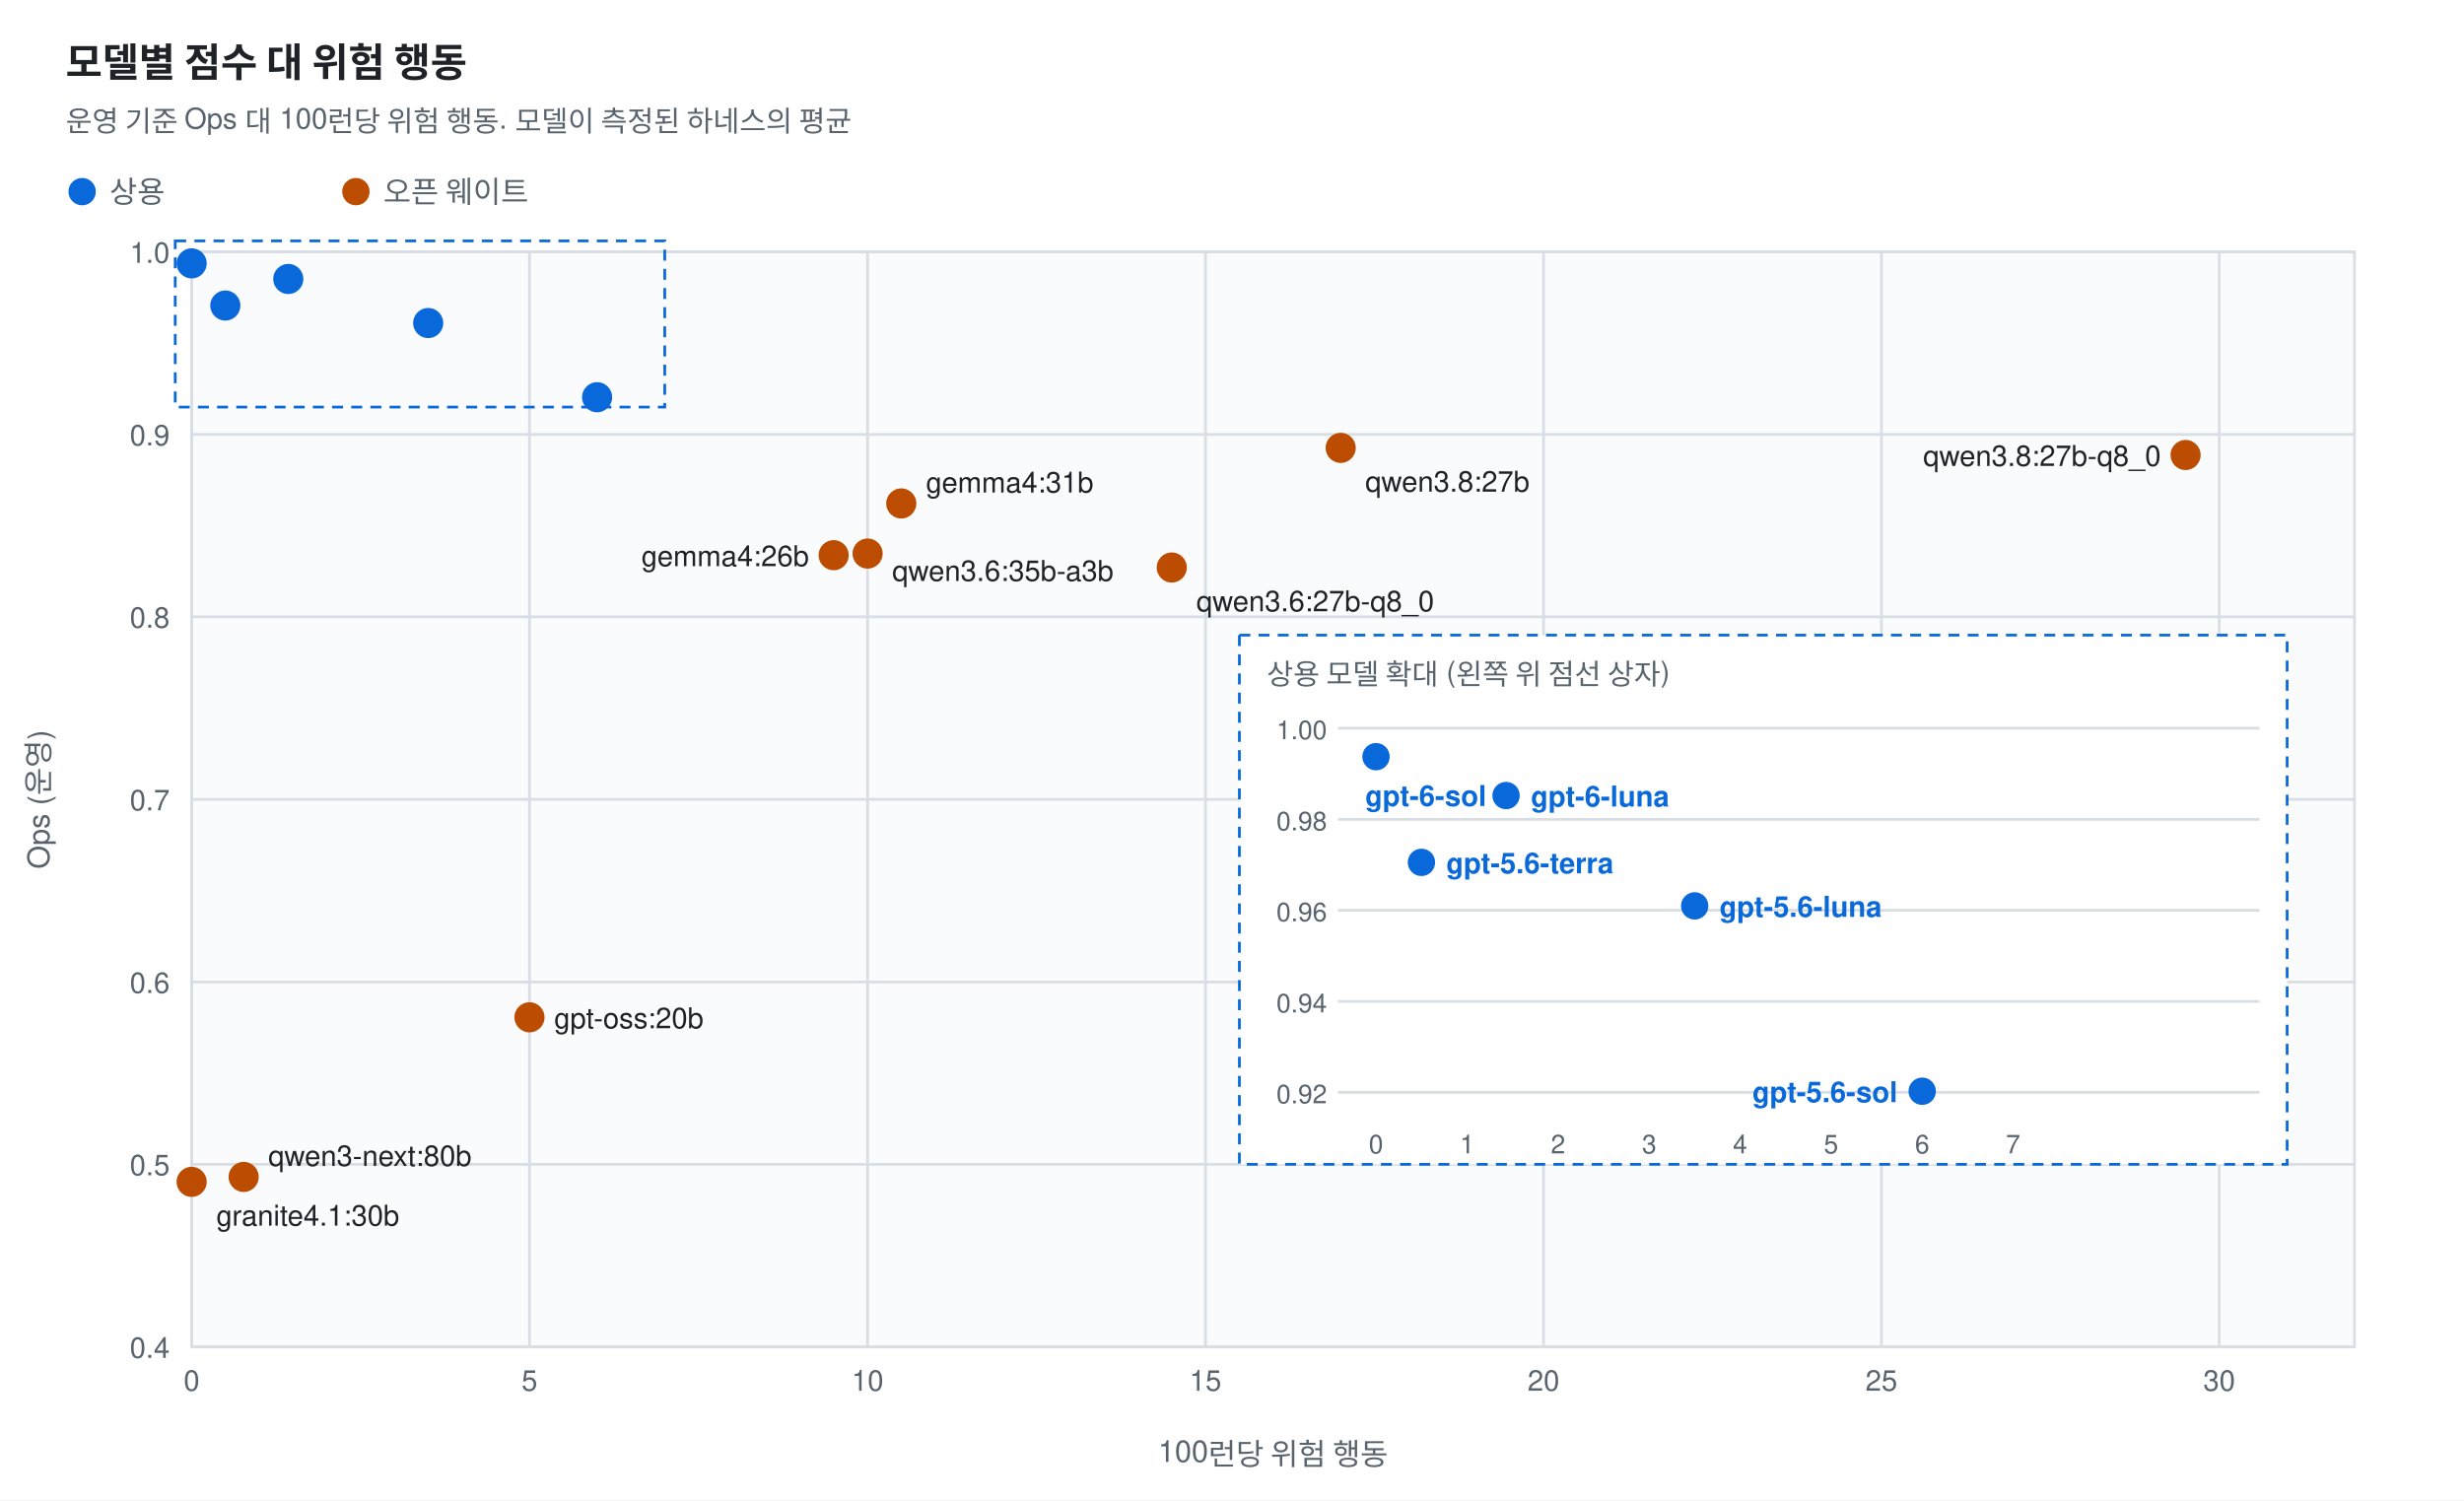
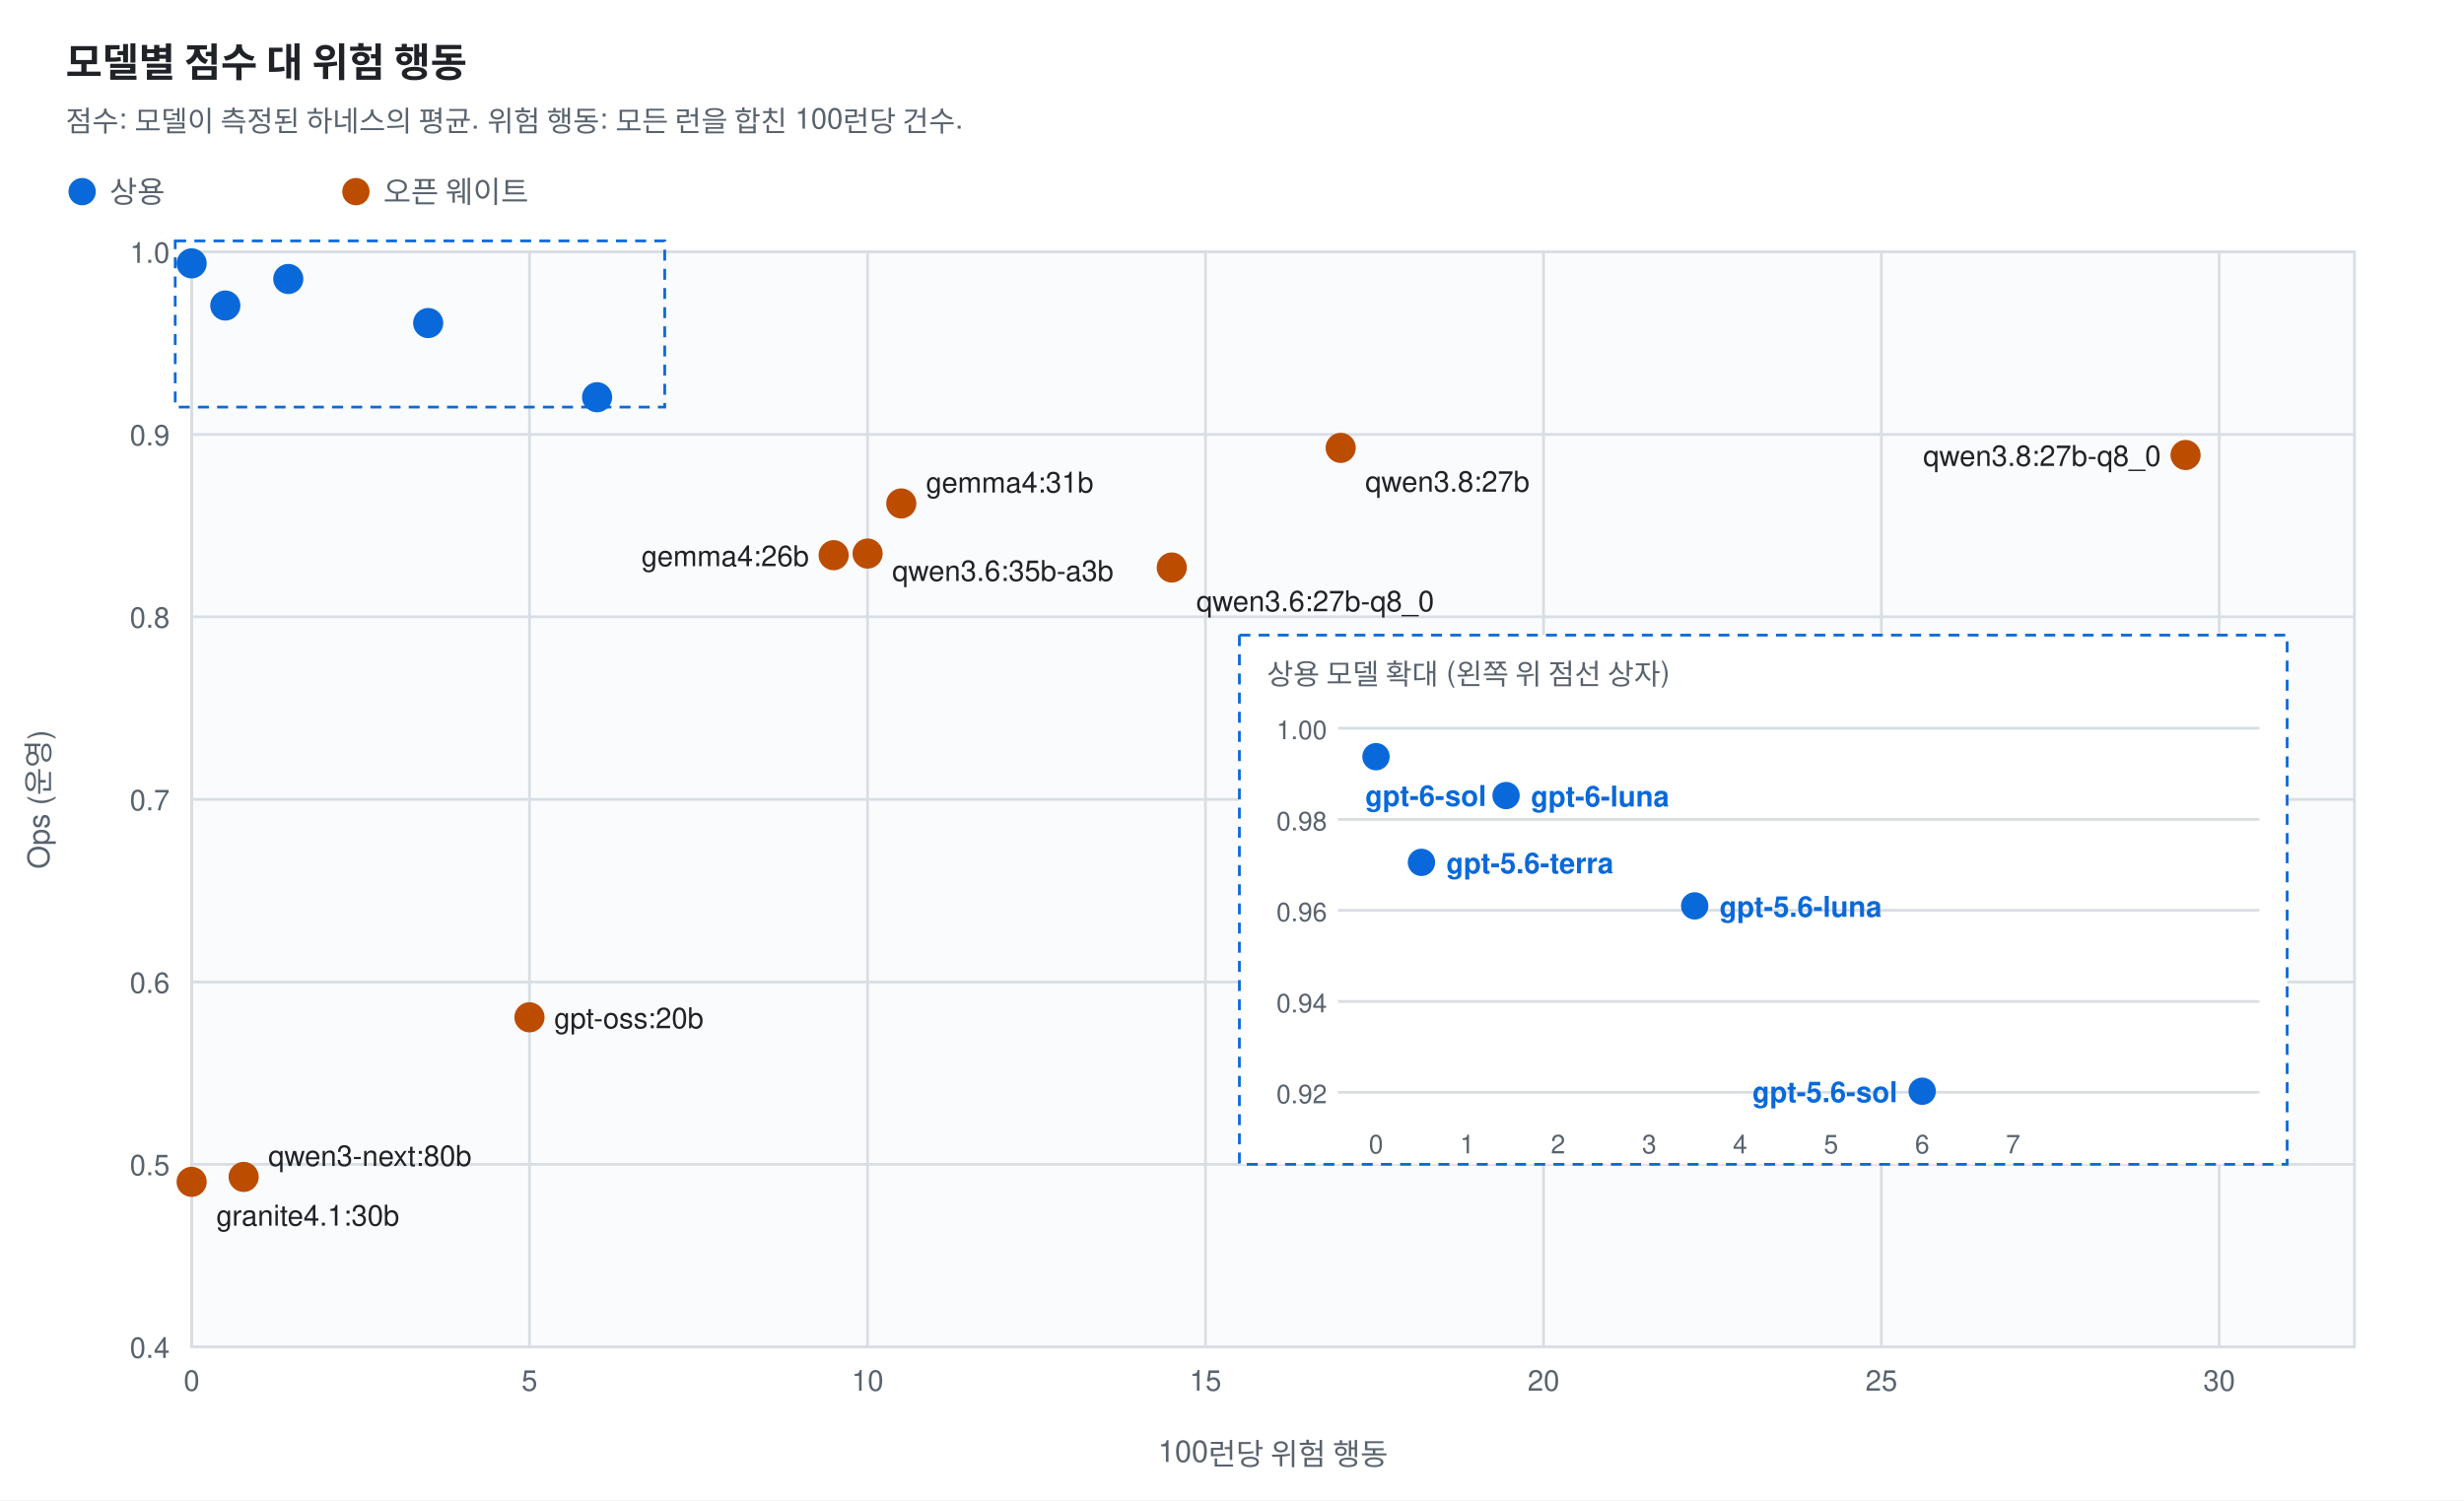
<svg xmlns="http://www.w3.org/2000/svg" width="900" height="548" viewBox="0 0 900 548" font-family="-apple-system, BlinkMacSystemFont, 'Segoe UI', 'Apple SD Gothic Neo', 'Malgun Gothic', 'Noto Sans KR', Helvetica, Arial, sans-serif" role="img" aria-label="모델별 점수 대 위험 행동">
  <rect width="900" height="548" fill="#ffffff" />
  <rect x="70" y="92" width="790" height="400" fill="#fafbfc" stroke="#d8dee4" />
  <line x1="70.0" y1="92.0" x2="70.0" y2="492.0" stroke="#d8dee4" stroke-width="1" />
  <text x="70.0" y="508.0" font-size="10.5" fill="#59636e" text-anchor="middle" font-weight="normal">0</text>
  <line x1="193.4" y1="92.0" x2="193.4" y2="492.0" stroke="#d8dee4" stroke-width="1" />
  <text x="193.4" y="508.0" font-size="10.5" fill="#59636e" text-anchor="middle" font-weight="normal">5</text>
  <line x1="316.9" y1="92.0" x2="316.9" y2="492.0" stroke="#d8dee4" stroke-width="1" />
  <text x="316.9" y="508.0" font-size="10.5" fill="#59636e" text-anchor="middle" font-weight="normal">10</text>
  <line x1="440.3" y1="92.0" x2="440.3" y2="492.0" stroke="#d8dee4" stroke-width="1" />
  <text x="440.3" y="508.0" font-size="10.5" fill="#59636e" text-anchor="middle" font-weight="normal">15</text>
  <line x1="563.8" y1="92.0" x2="563.8" y2="492.0" stroke="#d8dee4" stroke-width="1" />
  <text x="563.8" y="508.0" font-size="10.5" fill="#59636e" text-anchor="middle" font-weight="normal">20</text>
  <line x1="687.2" y1="92.0" x2="687.2" y2="492.0" stroke="#d8dee4" stroke-width="1" />
  <text x="687.2" y="508.0" font-size="10.5" fill="#59636e" text-anchor="middle" font-weight="normal">25</text>
  <line x1="810.6" y1="92.0" x2="810.6" y2="492.0" stroke="#d8dee4" stroke-width="1" />
  <text x="810.6" y="508.0" font-size="10.5" fill="#59636e" text-anchor="middle" font-weight="normal">30</text>
  <line x1="70.0" y1="492.0" x2="860.0" y2="492.0" stroke="#d8dee4" stroke-width="1" />
  <text x="62.0" y="496.0" font-size="10.5" fill="#59636e" text-anchor="end" font-weight="normal">0.4</text>
  <line x1="70.0" y1="425.3" x2="860.0" y2="425.3" stroke="#d8dee4" stroke-width="1" />
  <text x="62.0" y="429.3" font-size="10.5" fill="#59636e" text-anchor="end" font-weight="normal">0.5</text>
  <line x1="70.0" y1="358.7" x2="860.0" y2="358.7" stroke="#d8dee4" stroke-width="1" />
  <text x="62.0" y="362.7" font-size="10.5" fill="#59636e" text-anchor="end" font-weight="normal">0.6</text>
  <line x1="70.0" y1="292.0" x2="860.0" y2="292.0" stroke="#d8dee4" stroke-width="1" />
  <text x="62.0" y="296.0" font-size="10.5" fill="#59636e" text-anchor="end" font-weight="normal">0.7</text>
  <line x1="70.0" y1="225.3" x2="860.0" y2="225.3" stroke="#d8dee4" stroke-width="1" />
  <text x="62.0" y="229.3" font-size="10.5" fill="#59636e" text-anchor="end" font-weight="normal">0.8</text>
  <line x1="70.0" y1="158.7" x2="860.0" y2="158.7" stroke="#d8dee4" stroke-width="1" />
  <text x="62.0" y="162.7" font-size="10.5" fill="#59636e" text-anchor="end" font-weight="normal">0.9</text>
  <line x1="70.0" y1="92.0" x2="860.0" y2="92.0" stroke="#d8dee4" stroke-width="1" />
  <text x="62.0" y="96.0" font-size="10.5" fill="#59636e" text-anchor="end" font-weight="normal">1.0</text>
  <circle cx="105.3" cy="101.9" r="5.5" fill="#0969da" />
  <circle cx="70.0" cy="96.2" r="5.5" fill="#0969da" />
  <circle cx="156.4" cy="118.0" r="5.5" fill="#0969da" />
  <circle cx="82.3" cy="111.6" r="5.5" fill="#0969da" />
  <circle cx="218.1" cy="145.1" r="5.5" fill="#0969da" />
  <circle cx="798.3" cy="166.2" r="5.5" fill="#bc4c00" />
  <circle cx="489.7" cy="163.6" r="5.5" fill="#bc4c00" />
  <circle cx="329.2" cy="183.9" r="5.5" fill="#bc4c00" />
  <circle cx="316.9" cy="202.2" r="5.5" fill="#bc4c00" />
  <circle cx="428.0" cy="207.3" r="5.5" fill="#bc4c00" />
  <circle cx="304.5" cy="202.8" r="5.5" fill="#bc4c00" />
  <circle cx="193.4" cy="371.6" r="5.5" fill="#bc4c00" />
  <circle cx="89.0" cy="429.9" r="5.5" fill="#bc4c00" />
  <circle cx="70.0" cy="431.7" r="5.5" fill="#bc4c00" />
  <rect x="64.0" y="88.0" width="178.8" height="60.7" fill="none" stroke="#0969da" stroke-width="1" stroke-dasharray="4 3" />
  <rect x="452.7" y="232.0" width="382.7" height="193.3" fill="#ffffff" stroke="#0969da" stroke-dasharray="4 3" />
  <text x="462.7" y="250.0" font-size="10.5" fill="#59636e" text-anchor="start" font-weight="normal">상용 모델 확대 (왼쪽 위 점선 상자)</text>
  <line x1="488.7" y1="399.0" x2="825.3" y2="399.0" stroke="#d8dee4" stroke-width="1" />
  <text x="484.7" y="403.0" font-size="9.5" fill="#59636e" text-anchor="end" font-weight="normal">0.92</text>
  <line x1="488.7" y1="365.8" x2="825.3" y2="365.8" stroke="#d8dee4" stroke-width="1" />
  <text x="484.7" y="369.8" font-size="9.5" fill="#59636e" text-anchor="end" font-weight="normal">0.94</text>
  <line x1="488.7" y1="332.5" x2="825.3" y2="332.5" stroke="#d8dee4" stroke-width="1" />
  <text x="484.7" y="336.5" font-size="9.5" fill="#59636e" text-anchor="end" font-weight="normal">0.96</text>
  <line x1="488.7" y1="299.3" x2="825.3" y2="299.3" stroke="#d8dee4" stroke-width="1" />
  <text x="484.7" y="303.3" font-size="9.5" fill="#59636e" text-anchor="end" font-weight="normal">0.98</text>
  <line x1="488.7" y1="266.0" x2="825.3" y2="266.0" stroke="#d8dee4" stroke-width="1" />
  <text x="484.7" y="270.0" font-size="9.5" fill="#59636e" text-anchor="end" font-weight="normal">1.00</text>
  <text x="502.6" y="421.3" font-size="9.5" fill="#59636e" text-anchor="middle" font-weight="normal">0</text>
  <text x="535.9" y="421.3" font-size="9.5" fill="#59636e" text-anchor="middle" font-weight="normal">1</text>
  <text x="569.1" y="421.3" font-size="9.5" fill="#59636e" text-anchor="middle" font-weight="normal">2</text>
  <text x="602.4" y="421.3" font-size="9.5" fill="#59636e" text-anchor="middle" font-weight="normal">3</text>
  <text x="635.6" y="421.3" font-size="9.5" fill="#59636e" text-anchor="middle" font-weight="normal">4</text>
  <text x="668.8" y="421.3" font-size="9.5" fill="#59636e" text-anchor="middle" font-weight="normal">5</text>
  <text x="702.1" y="421.3" font-size="9.5" fill="#59636e" text-anchor="middle" font-weight="normal">6</text>
  <text x="735.3" y="421.3" font-size="9.5" fill="#59636e" text-anchor="middle" font-weight="normal">7</text>
  <circle cx="550.1" cy="290.6" r="5" fill="#0969da" />
  <text x="559.1" y="294.6" font-size="10.5" fill="#0969da" text-anchor="start" font-weight="600">gpt-6-luna</text>
  <circle cx="502.6" cy="276.4" r="5" fill="#0969da" />
  <text x="498.6" y="294.4" font-size="10.5" fill="#0969da" text-anchor="start" font-weight="600">gpt-6-sol</text>
  <circle cx="619.0" cy="330.9" r="5" fill="#0969da" />
  <text x="628.0" y="334.9" font-size="10.5" fill="#0969da" text-anchor="start" font-weight="600">gpt-5.6-luna</text>
  <circle cx="519.2" cy="315.0" r="5" fill="#0969da" />
  <text x="528.2" y="319.0" font-size="10.5" fill="#0969da" text-anchor="start" font-weight="600">gpt-5.6-terra</text>
  <circle cx="702.1" cy="398.6" r="5" fill="#0969da" />
  <text x="693.1" y="402.6" font-size="10.5" fill="#0969da" text-anchor="end" font-weight="600">gpt-5.6-sol</text>
  <text x="789.3" y="170.2" font-size="10.5" fill="#1f2328" text-anchor="end" font-weight="normal">qwen3.8:27b-q8_0</text>
  <text x="498.7" y="179.6" font-size="10.5" fill="#1f2328" text-anchor="start" font-weight="normal">qwen3.8:27b</text>
  <text x="338.2" y="179.9" font-size="10.5" fill="#1f2328" text-anchor="start" font-weight="normal">gemma4:31b</text>
  <text x="325.9" y="212.2" font-size="10.5" fill="#1f2328" text-anchor="start" font-weight="normal">qwen3.6:35b-a3b</text>
  <text x="437.0" y="223.3" font-size="10.5" fill="#1f2328" text-anchor="start" font-weight="normal">qwen3.6:27b-q8_0</text>
  <text x="295.5" y="206.8" font-size="10.5" fill="#1f2328" text-anchor="end" font-weight="normal">gemma4:26b</text>
  <text x="202.4" y="375.6" font-size="10.5" fill="#1f2328" text-anchor="start" font-weight="normal">gpt-oss:20b</text>
  <text x="98.0" y="425.9" font-size="10.5" fill="#1f2328" text-anchor="start" font-weight="normal">qwen3-next:80b</text>
  <text x="79.0" y="447.7" font-size="10.5" fill="#1f2328" text-anchor="start" font-weight="normal">granite4.1:30b</text>
  <text x="465.0" y="534.0" font-size="11" fill="#59636e" text-anchor="middle" font-weight="normal">100런당 위험 행동</text>
  <text x="18" y="292.0" font-size="11" fill="#59636e" text-anchor="middle" transform="rotate(-90 18 292.0)">Ops (운영)</text>
  <text x="24.0" y="28.0" font-size="14.5" fill="#1f2328" text-anchor="start" font-weight="600">모델별 점수 대 위험 행동</text>
-   <text x="24.0" y="48.0" font-size="10.5" fill="#59636e" text-anchor="start" font-weight="normal">운영 기준 Ops 대 100런당 위험 행동. 모델이 측정된 하네스의 평균</text>
+   <text x="24.0" y="48.0" font-size="10.5" fill="#59636e" text-anchor="start" font-weight="normal">점수: 모델이 측정된 하네스의 평균. 위험 행동: 모든 런을 합친 100런당 건수.</text>
  <circle cx="30.0" cy="70.0" r="5" fill="#0969da" />
  <text x="40.0" y="74.0" font-size="11" fill="#59636e" text-anchor="start" font-weight="normal">상용</text>
  <circle cx="130.0" cy="70.0" r="5" fill="#bc4c00" />
  <text x="140.0" y="74.0" font-size="11" fill="#59636e" text-anchor="start" font-weight="normal">오픈 웨이트</text>
</svg>
